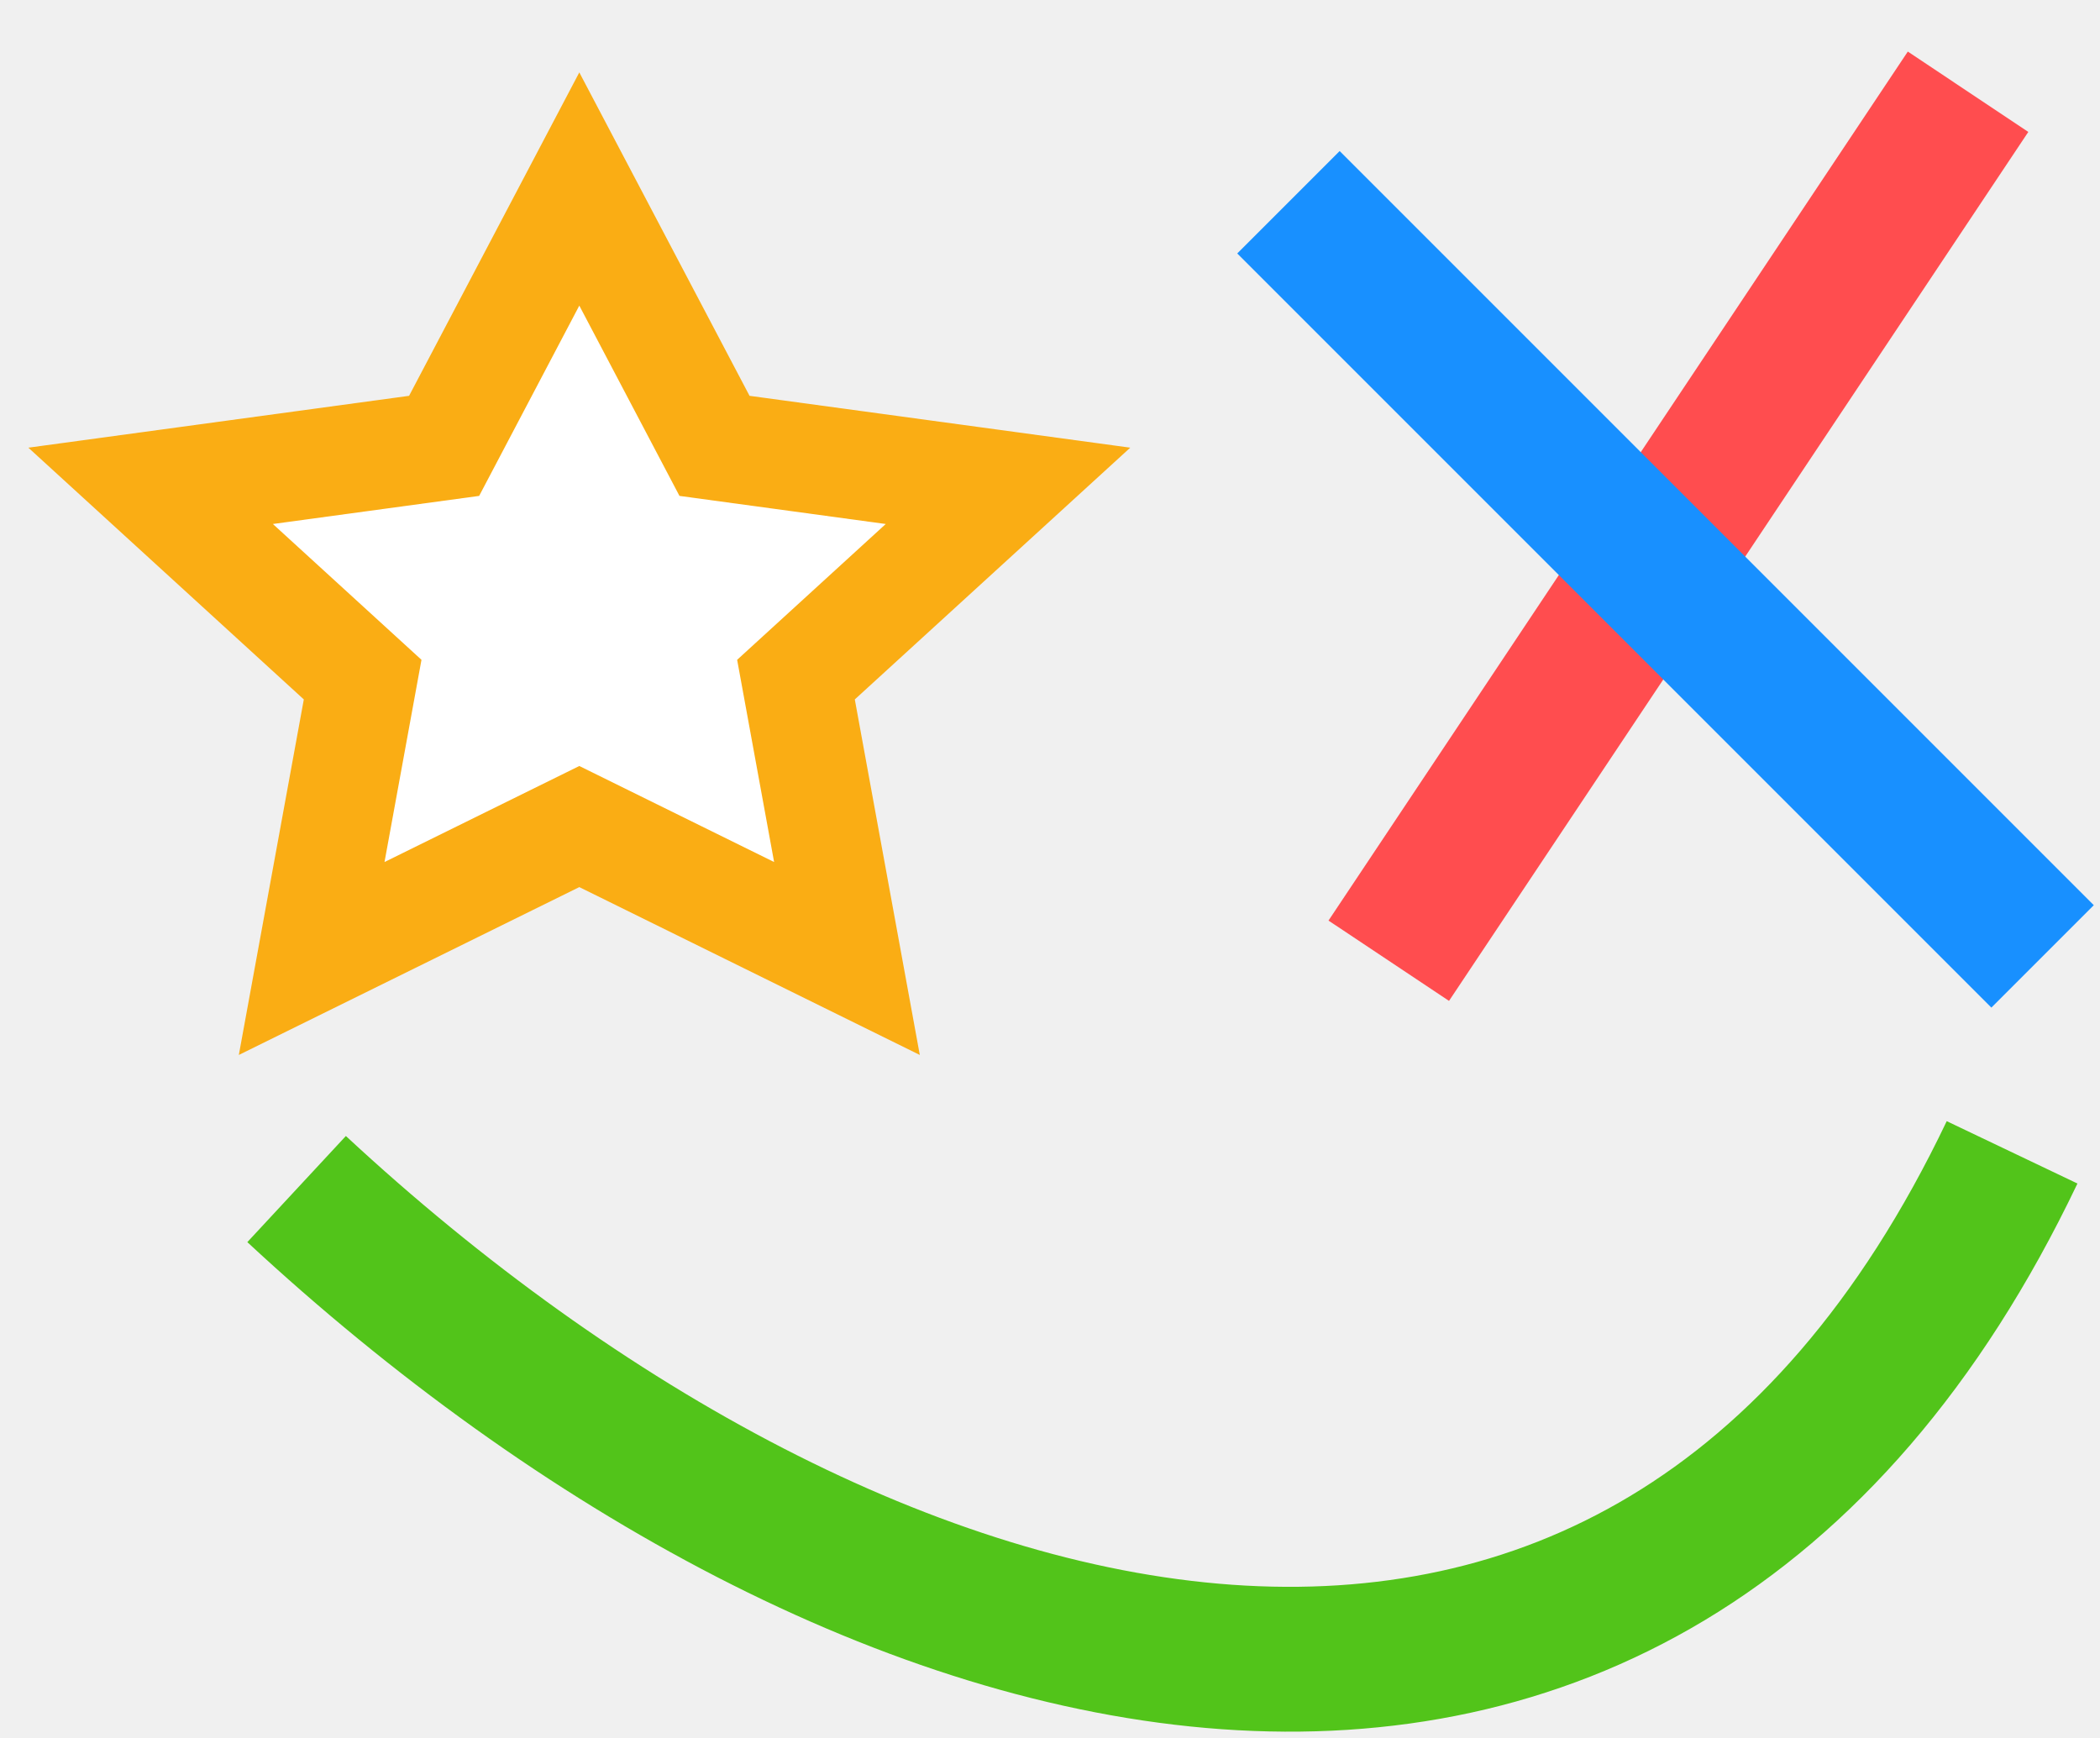
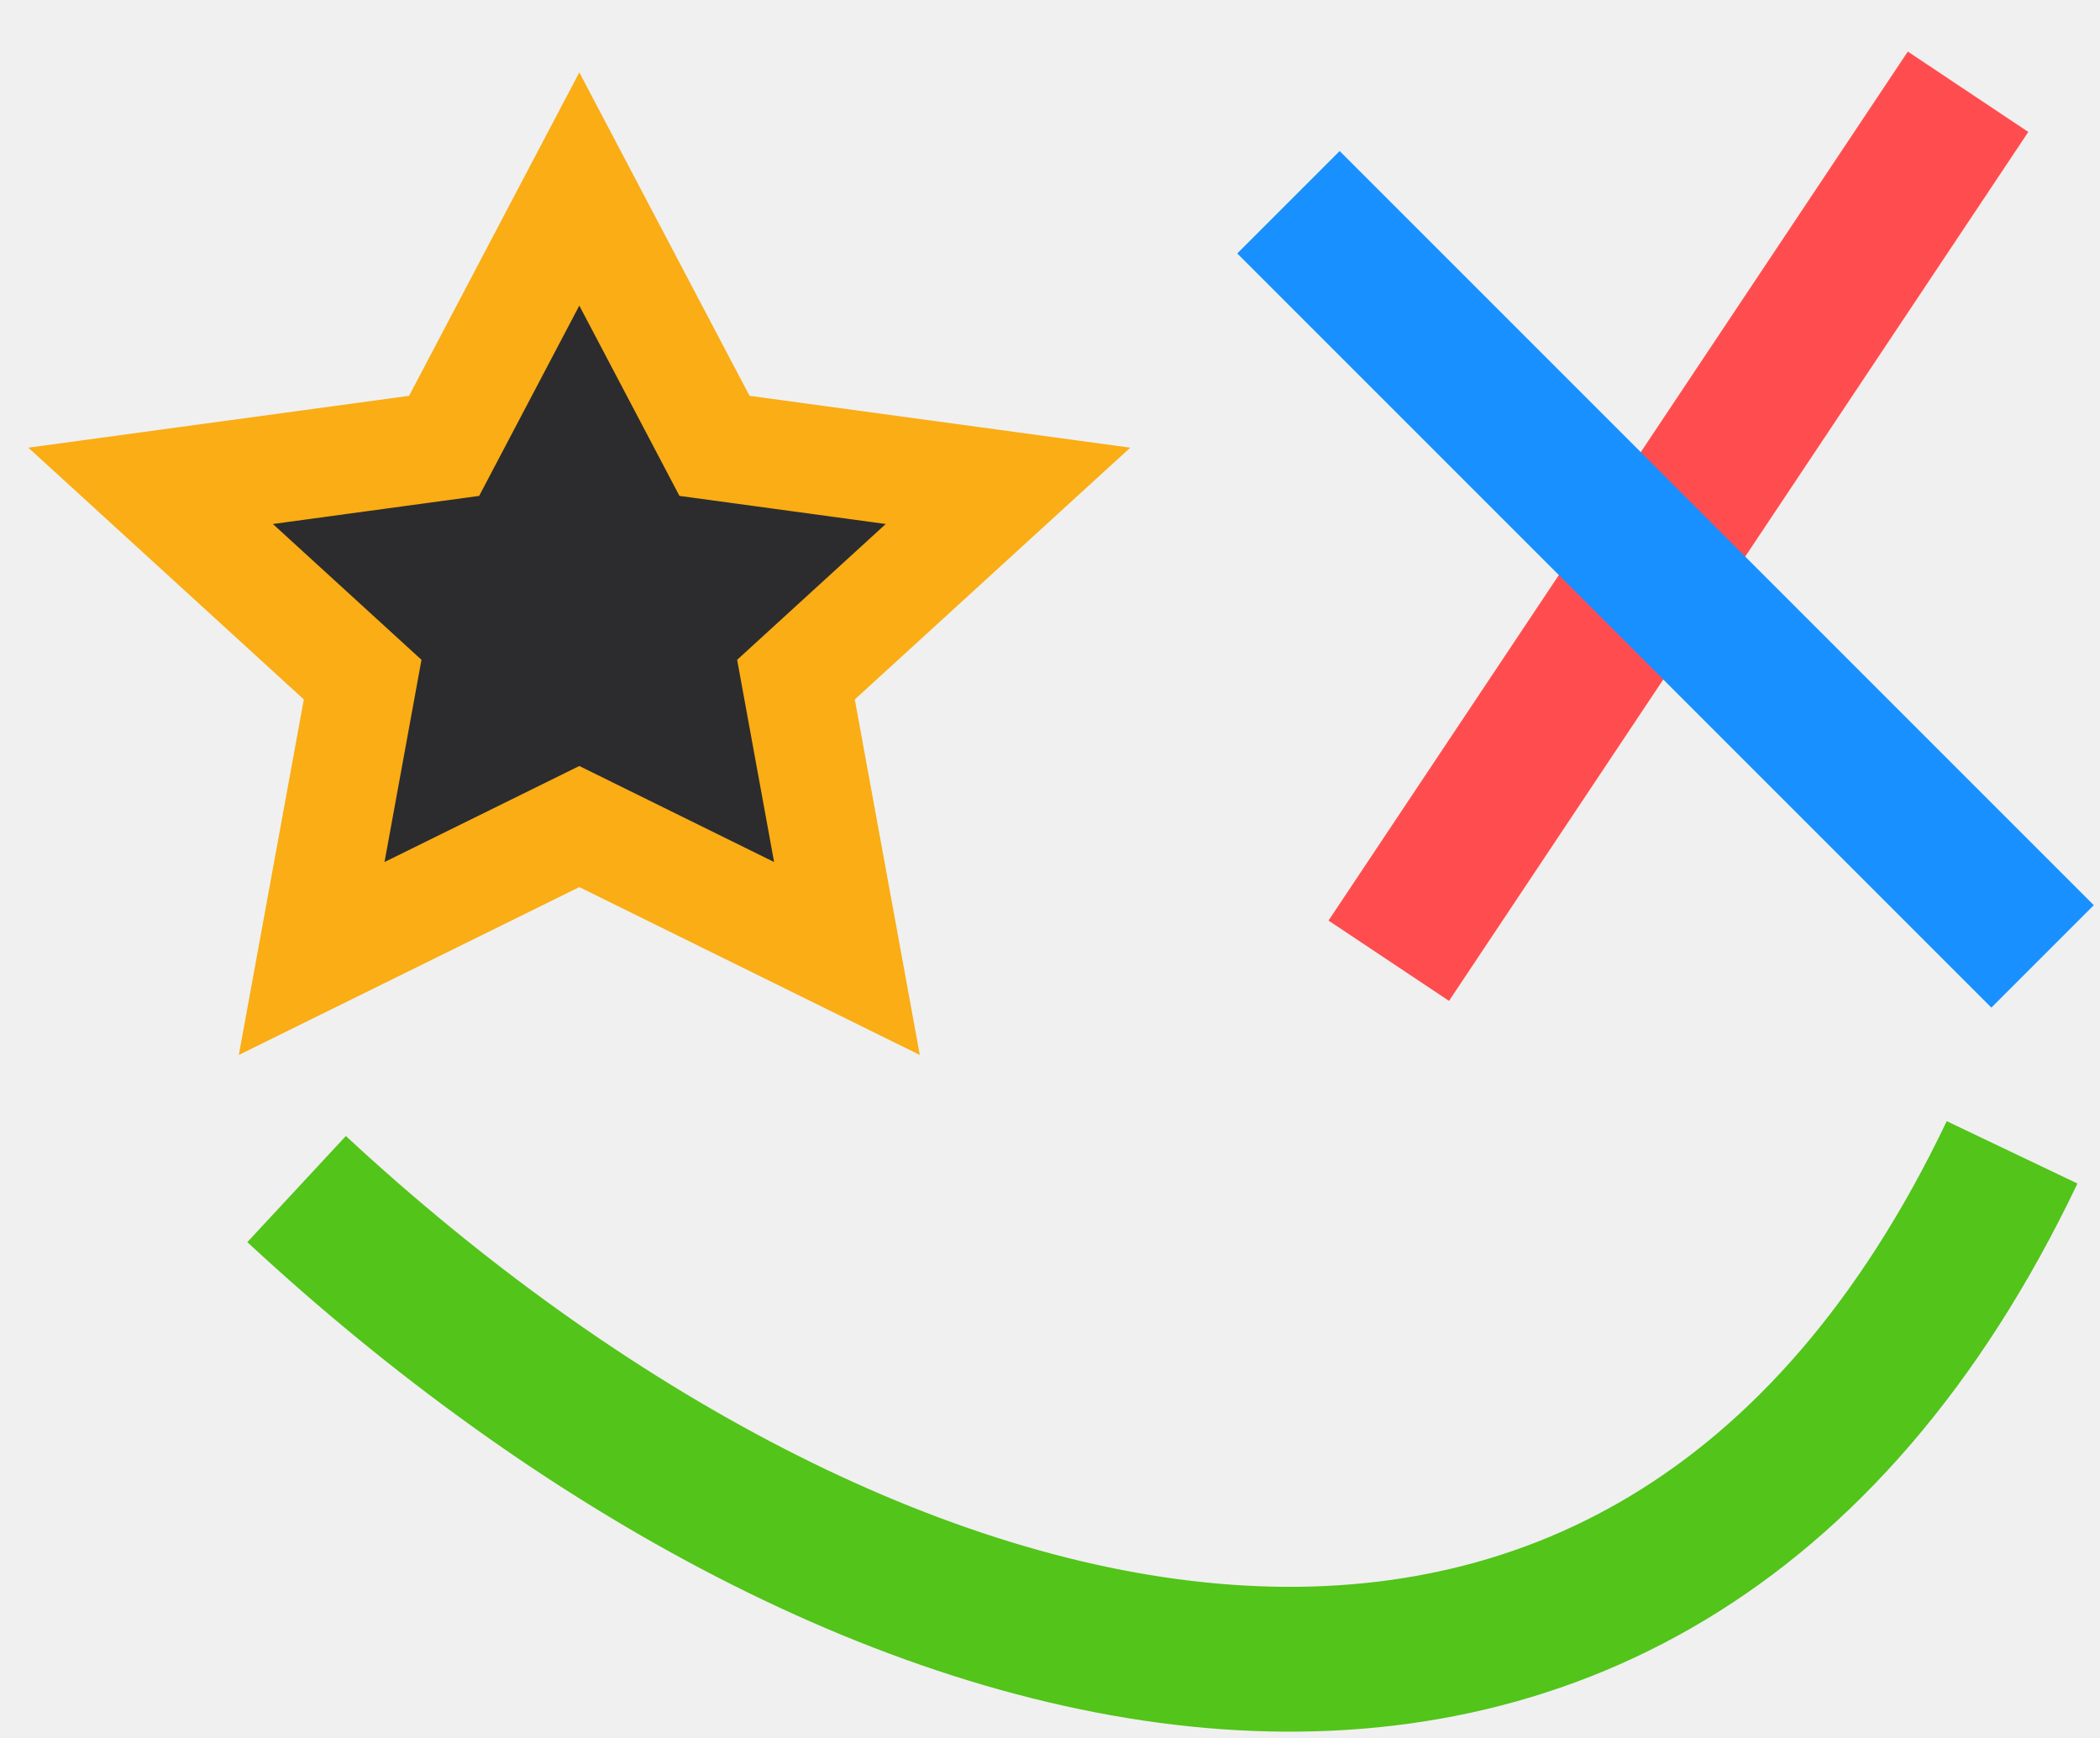
<svg xmlns="http://www.w3.org/2000/svg" width="29px" height="24px" viewBox="0 0 29 24" version="1.1">
  <g id="Page-1" stroke="none" stroke-width="1" fill="none" fill-rule="evenodd">
    <path d="M27.178,1.267 C24.511,5.267 21.844,9.267 19.178,13.267" id="Path-5" stroke="#FF4D4F" stroke-width="2" />
-     <path d="M8,2.61 L9.867,6.157 L13.92,6.709 L10.992,9.385 L11.696,13.236 L8,11.414 L4.304,13.236 L5.008,9.385 L2.08,6.709 L6.133,6.157 L8,2.61 Z" id="Star" stroke="#FAAD14" stroke-width="1.5" fill="#FFFFFF" />
+     <path d="M8,2.61 L9.867,6.157 L13.92,6.709 L10.992,9.385 L11.696,13.236 L8,11.414 L4.304,13.236 L5.008,9.385 L2.08,6.709 L6.133,6.157 L8,2.61 Z" id="Star" stroke="#FAAD14" stroke-width="1.5" fill="#2C2C2E" />
    <path d="M4.096,16.42 C11.868,23.636 22.686,26.604 27.786,15.913" id="Path-2" stroke="#52C41A" stroke-width="2" stroke-linejoin="round" />
    <line x1="18.5" y1="3.5" x2="27.5" y2="12.5" id="Line" stroke="#1890FF" stroke-width="2" stroke-linecap="square" />
  </g>
</svg>
